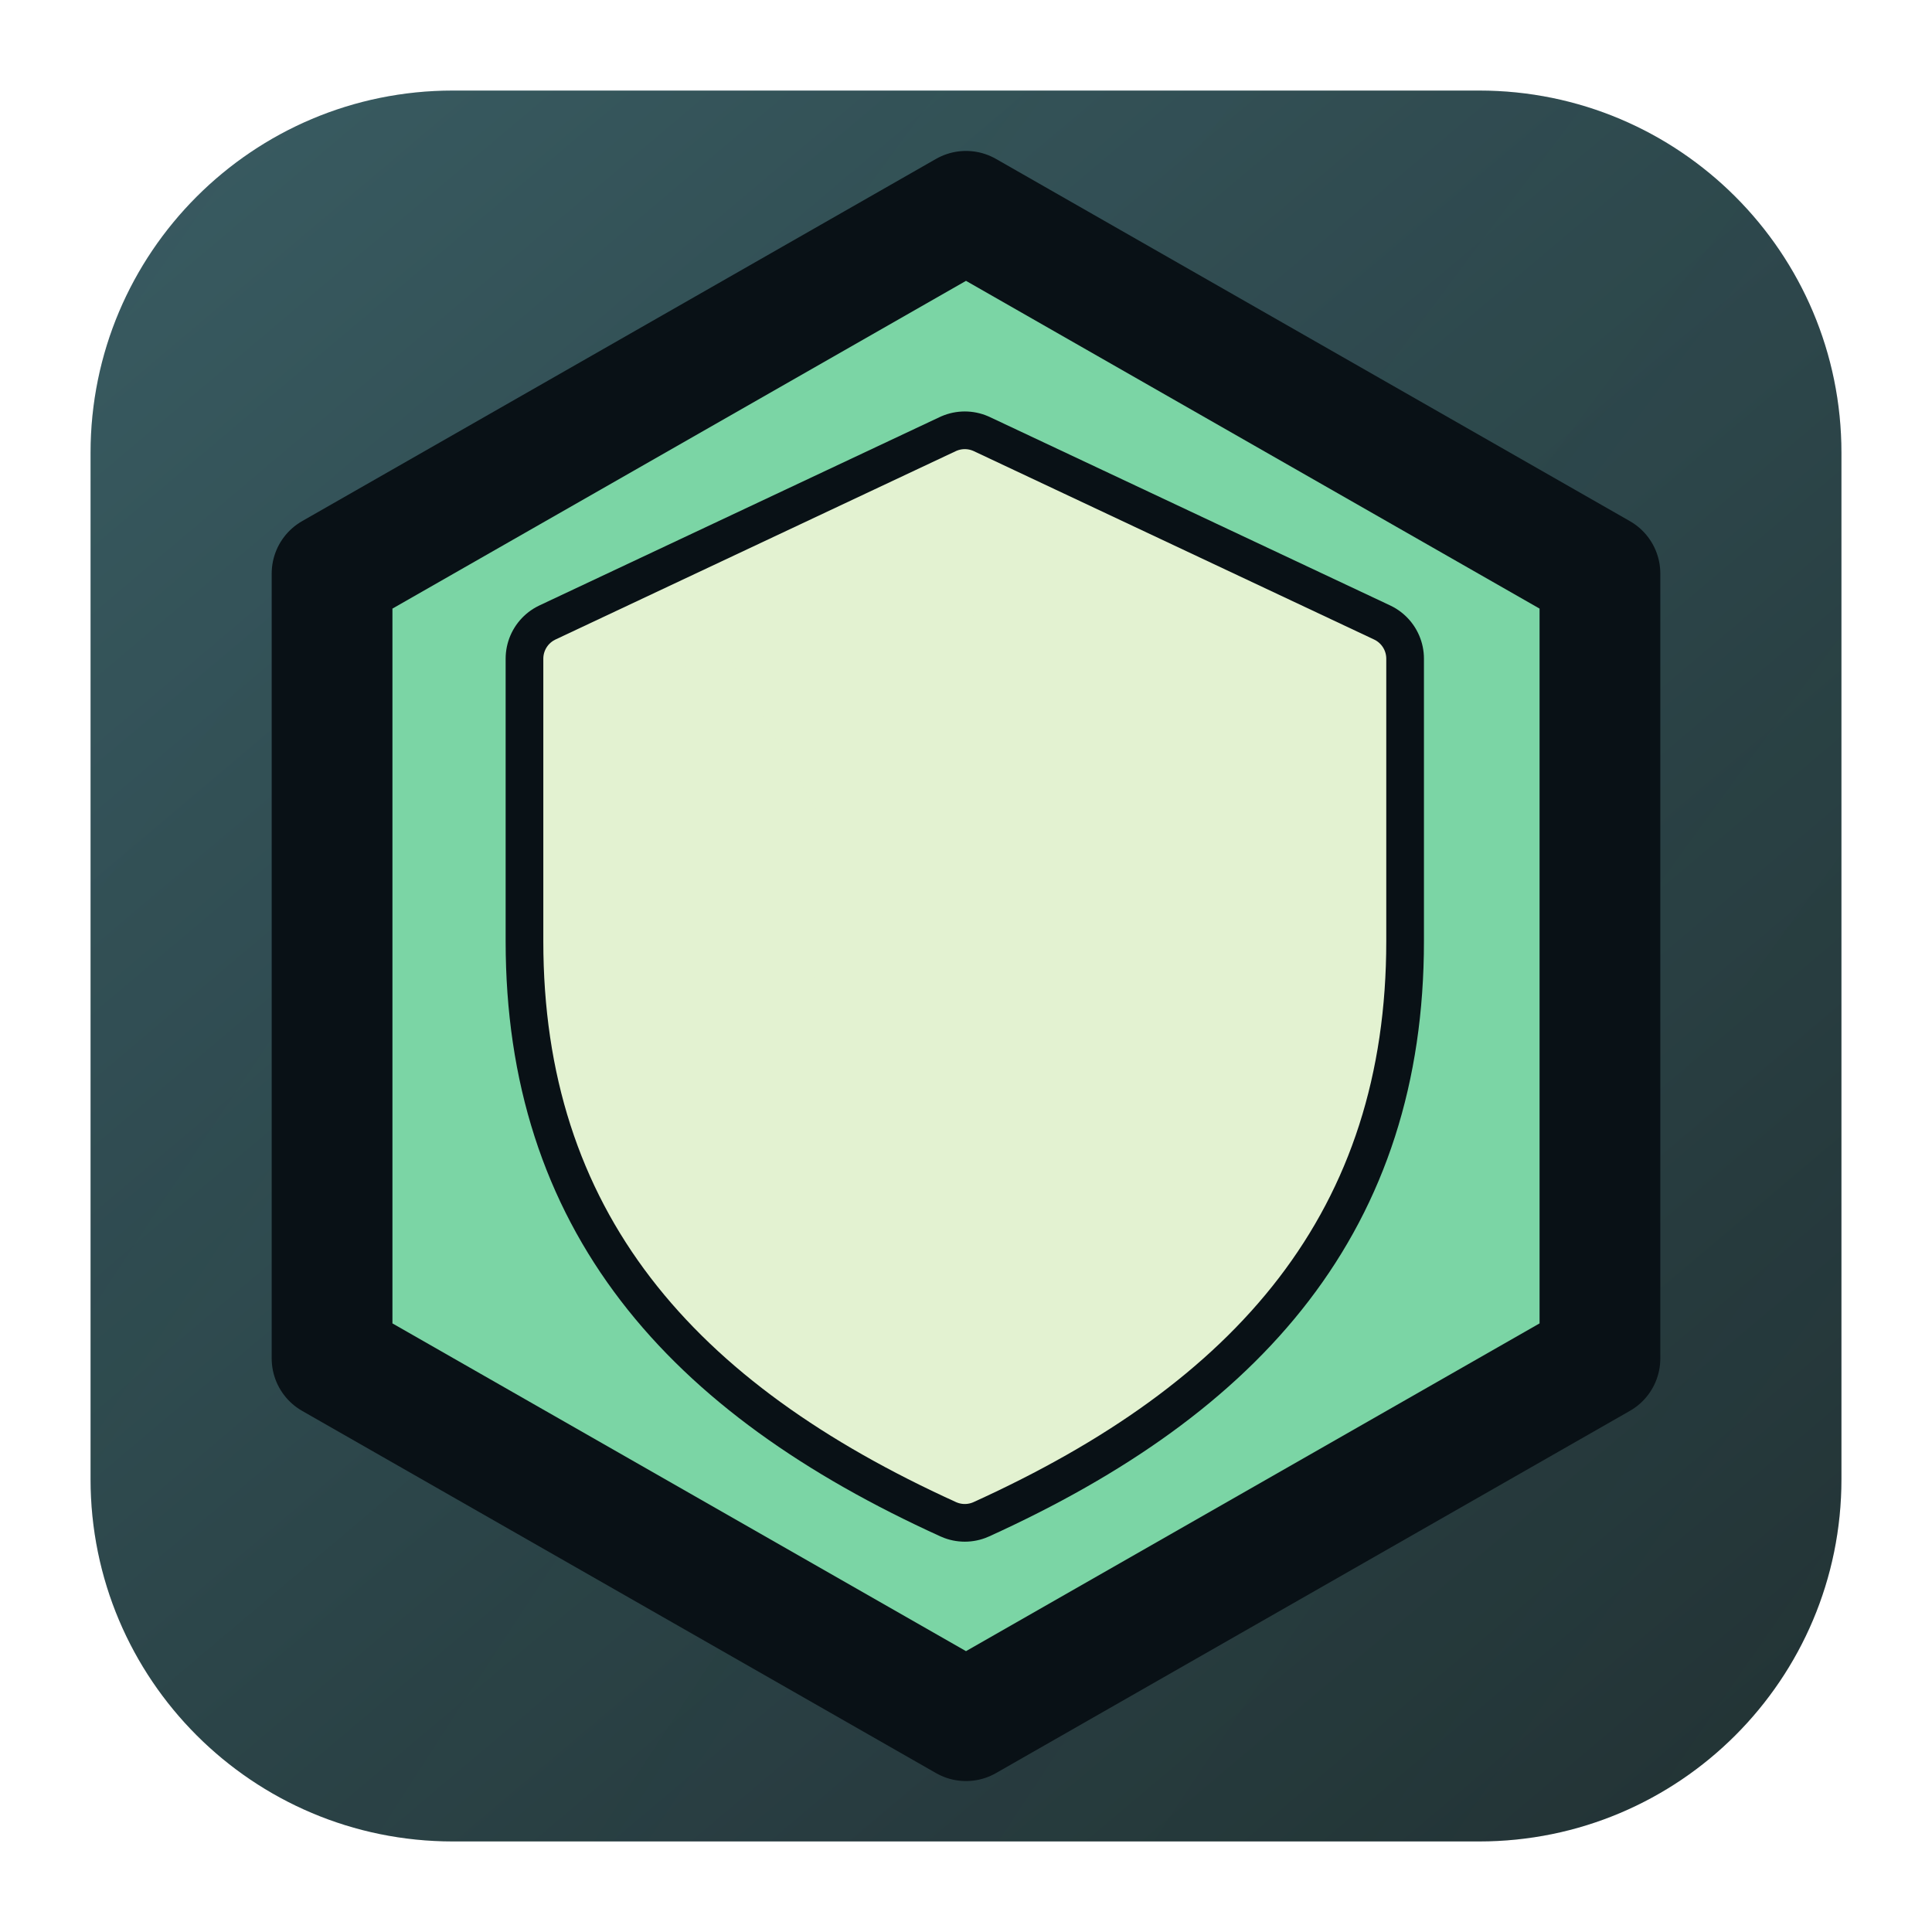
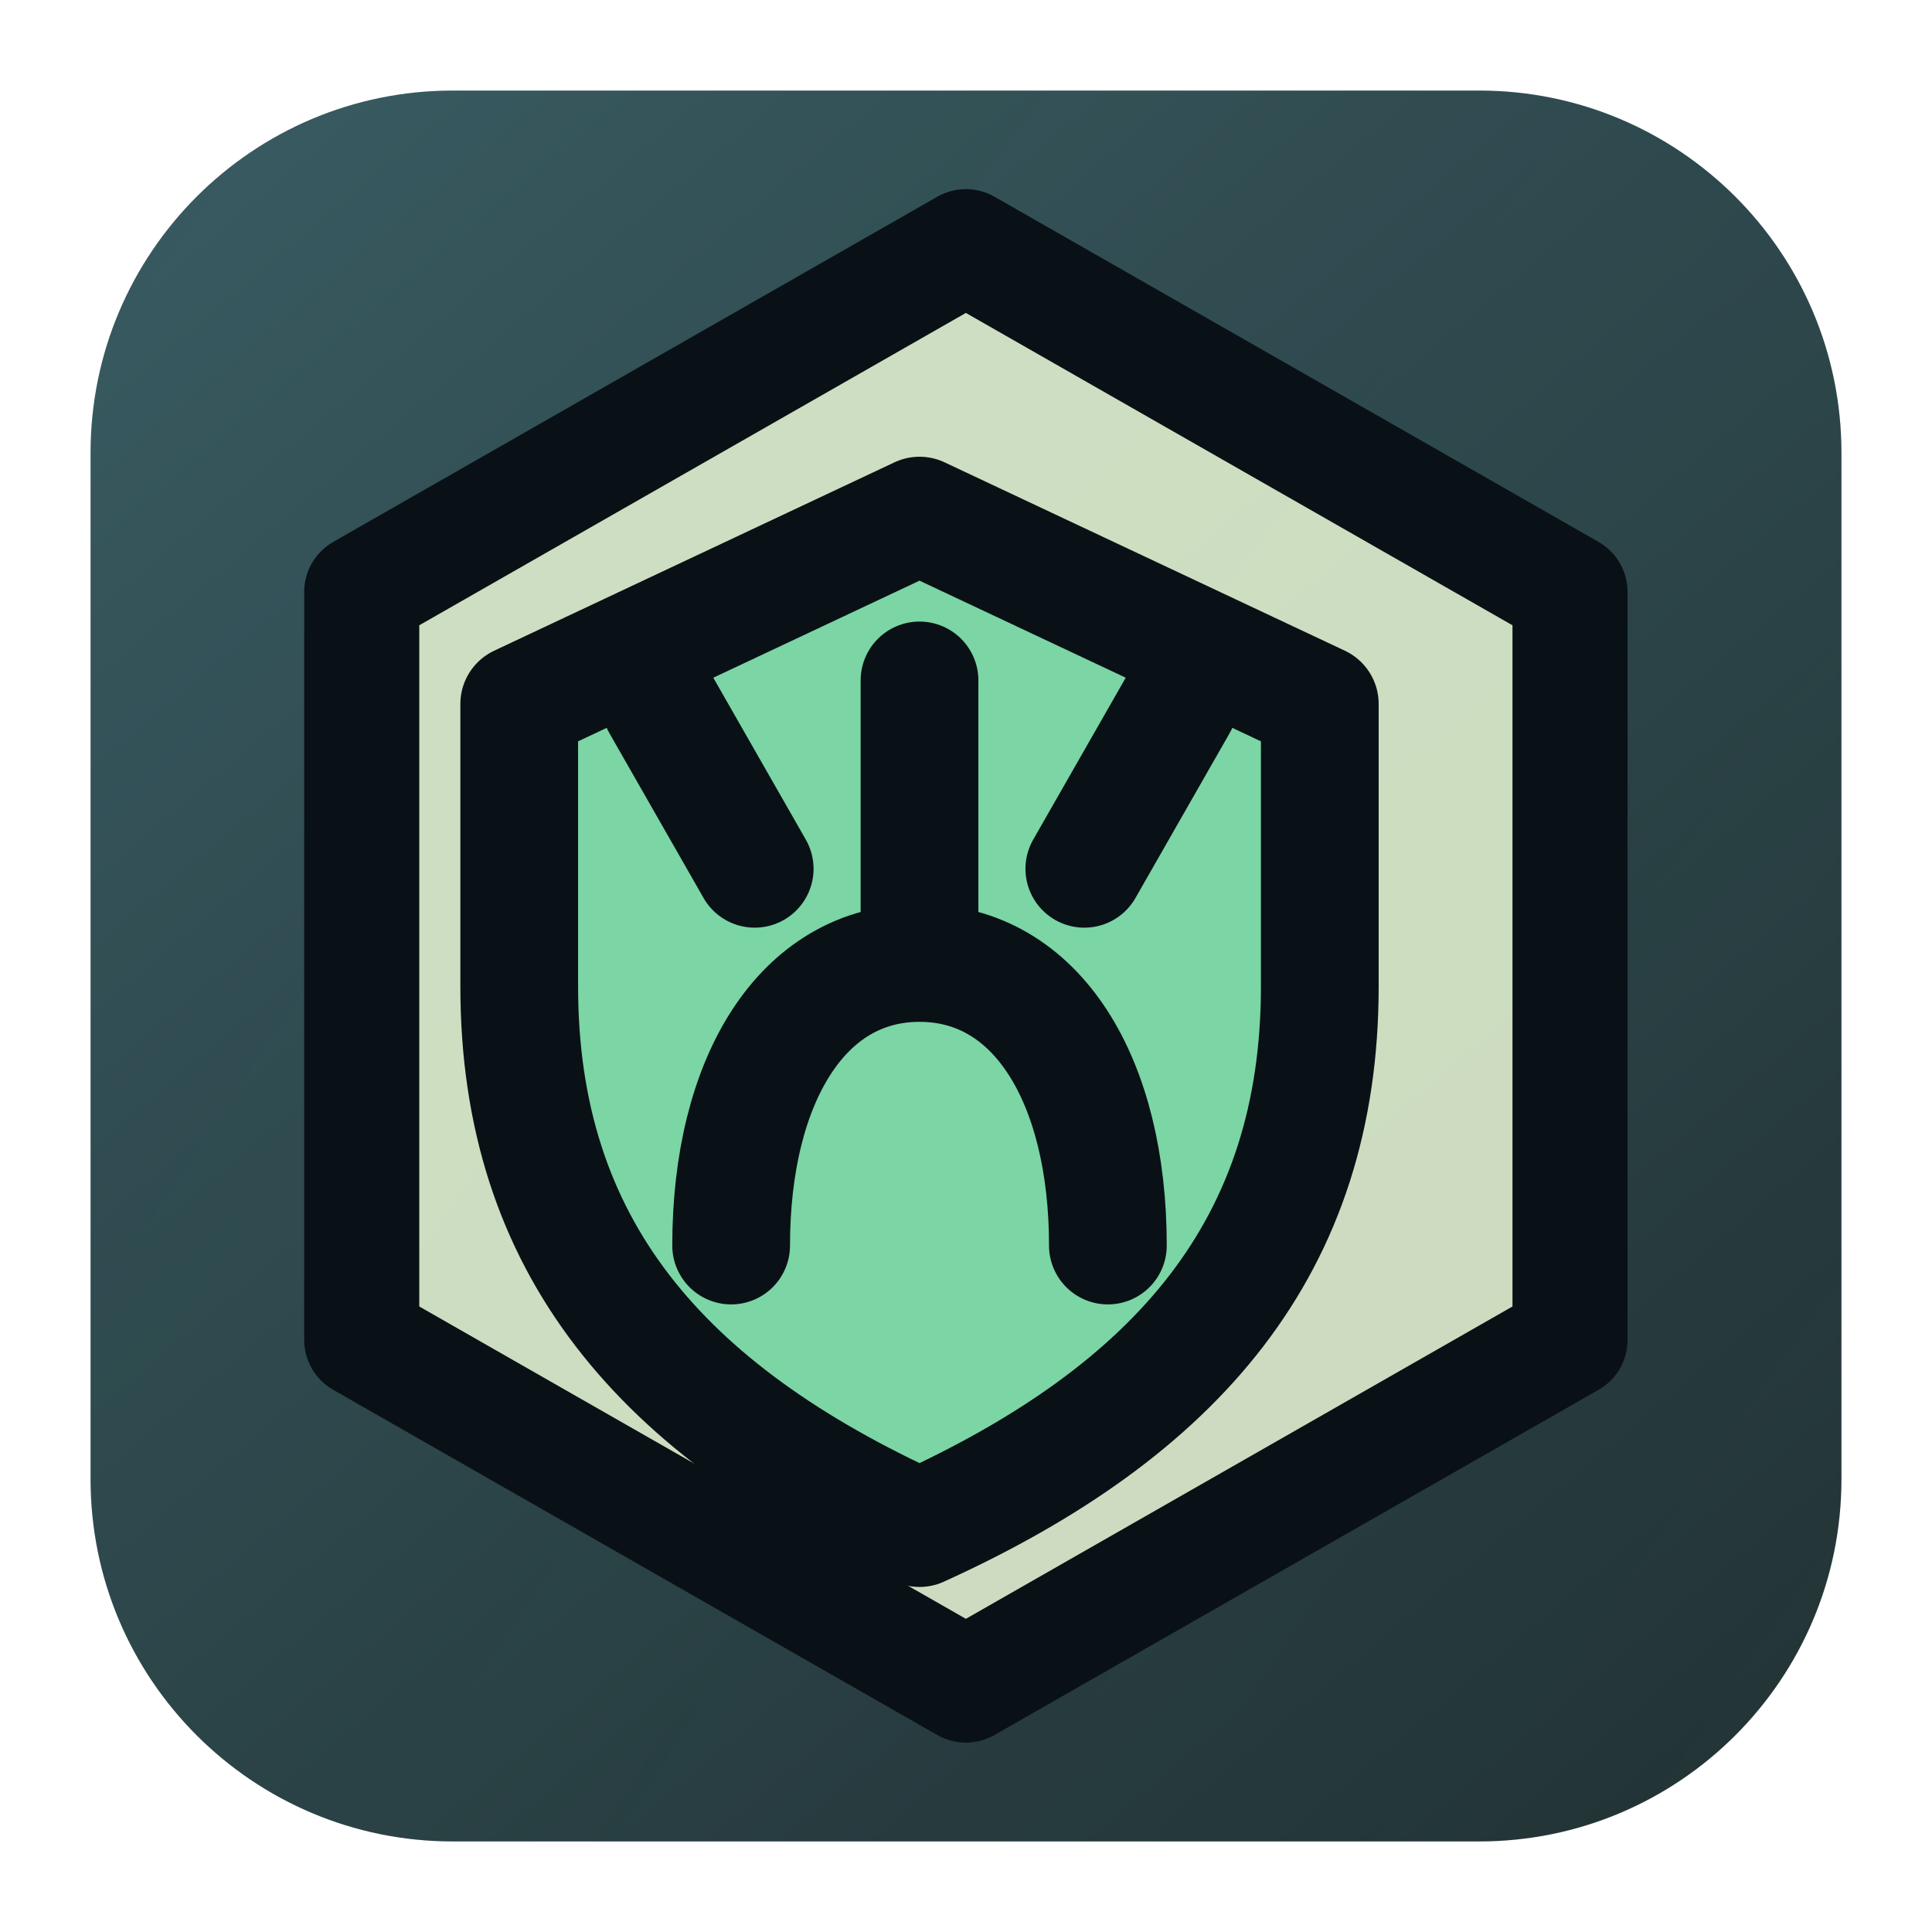
<svg xmlns="http://www.w3.org/2000/svg" viewBox="0 0 64 64" data-icon-canvas="full" data-icon-style="warrior-block" data-icon-kind="talent" data-icon-key="bear-talent-last-bear-stand">
  <defs>
    <linearGradient id="bg" x1="8" y1="4" x2="57" y2="62" gradientUnits="userSpaceOnUse">
      <stop stop-color="#31505a" />
      <stop offset="1" stop-color="#172329" />
    </linearGradient>
    <radialGradient id="glow" cx="0" cy="0" r="1" gradientTransform="translate(23 18) rotate(48) scale(38)">
      <stop stop-color="#e3f2d1" stop-opacity=".3" />
      <stop offset="1" stop-color="#7bd5a5" stop-opacity="0" />
    </radialGradient>
  </defs>
  <rect x="3" y="3" width="58" height="58" rx="12" fill="url(#bg)" />
  <rect x="3" y="3" width="58" height="58" rx="12" fill="url(#glow)" />
-   <g data-icon-layer="core" fill="#7bd5a5" stroke="#091116" stroke-width="4" stroke-linejoin="round">
+   <g data-icon-layer="core" transform="translate(1.5 1.5) scale(.953)" fill="#e3f2d1" fill-opacity=".88" stroke="#091116" stroke-width="4" stroke-linejoin="round">
    <path d="m32 7 21 12v26L32 57 11 45V19Z" />
  </g>
-   <g data-icon-layer="symbol-outline" transform="translate(7 7) scale(.78)" fill="#e3f2d1" stroke="#091116" stroke-width="5" stroke-linecap="round" stroke-linejoin="round">
-     <path d="M32 11l17 8v12c0 11-6 18-17 23-11-5-17-12-17-23V19Z" />
-     <path d="M24 42c0-7 3-12 8-12s8 5 8 12m-15-16-4-7m18 7 4-7M32 30V18" />
-   </g>
-   <g data-icon-layer="highlight" transform="translate(7 7) scale(.78)" fill="#e3f2d1" stroke="#e3f2d1" stroke-width="1.8" stroke-linecap="round" stroke-linejoin="round">
+   <g data-icon-layer="symbol-outline" transform="translate(5.5 8.5) scale(.78)" fill="#7bd5a5" stroke="#091116" stroke-width="5" stroke-linecap="round" stroke-linejoin="round">
    <path d="M32 11l17 8v12c0 11-6 18-17 23-11-5-17-12-17-23V19Z" />
    <path d="M24 42c0-7 3-12 8-12s8 5 8 12m-15-16-4-7m18 7 4-7M32 30V18" />
  </g>
</svg>
